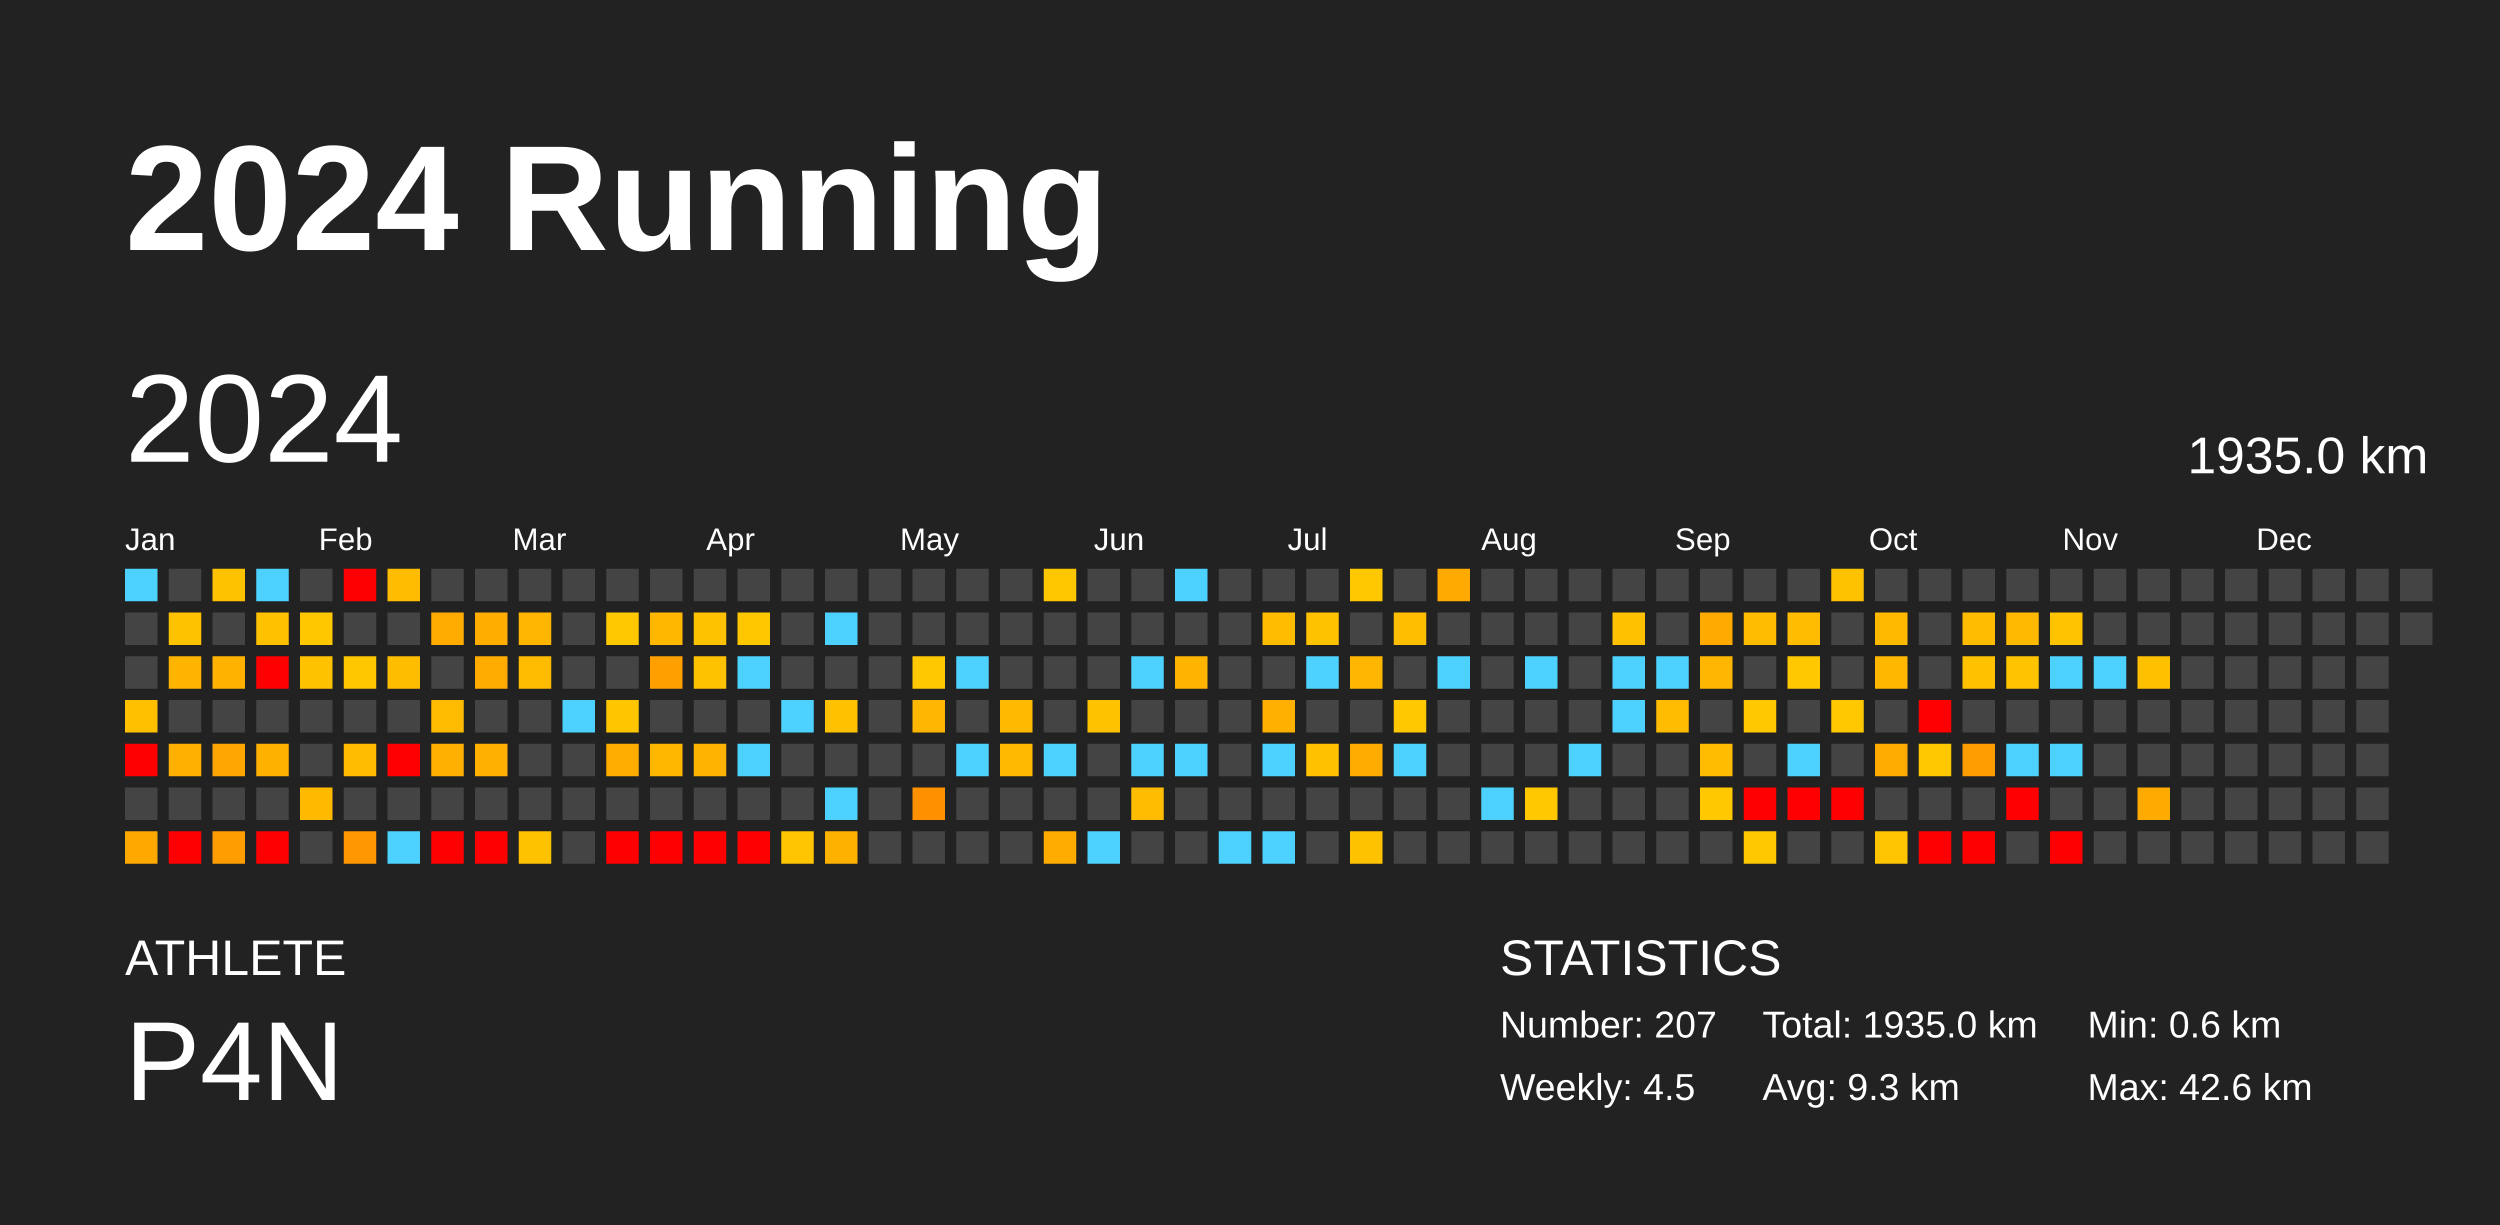
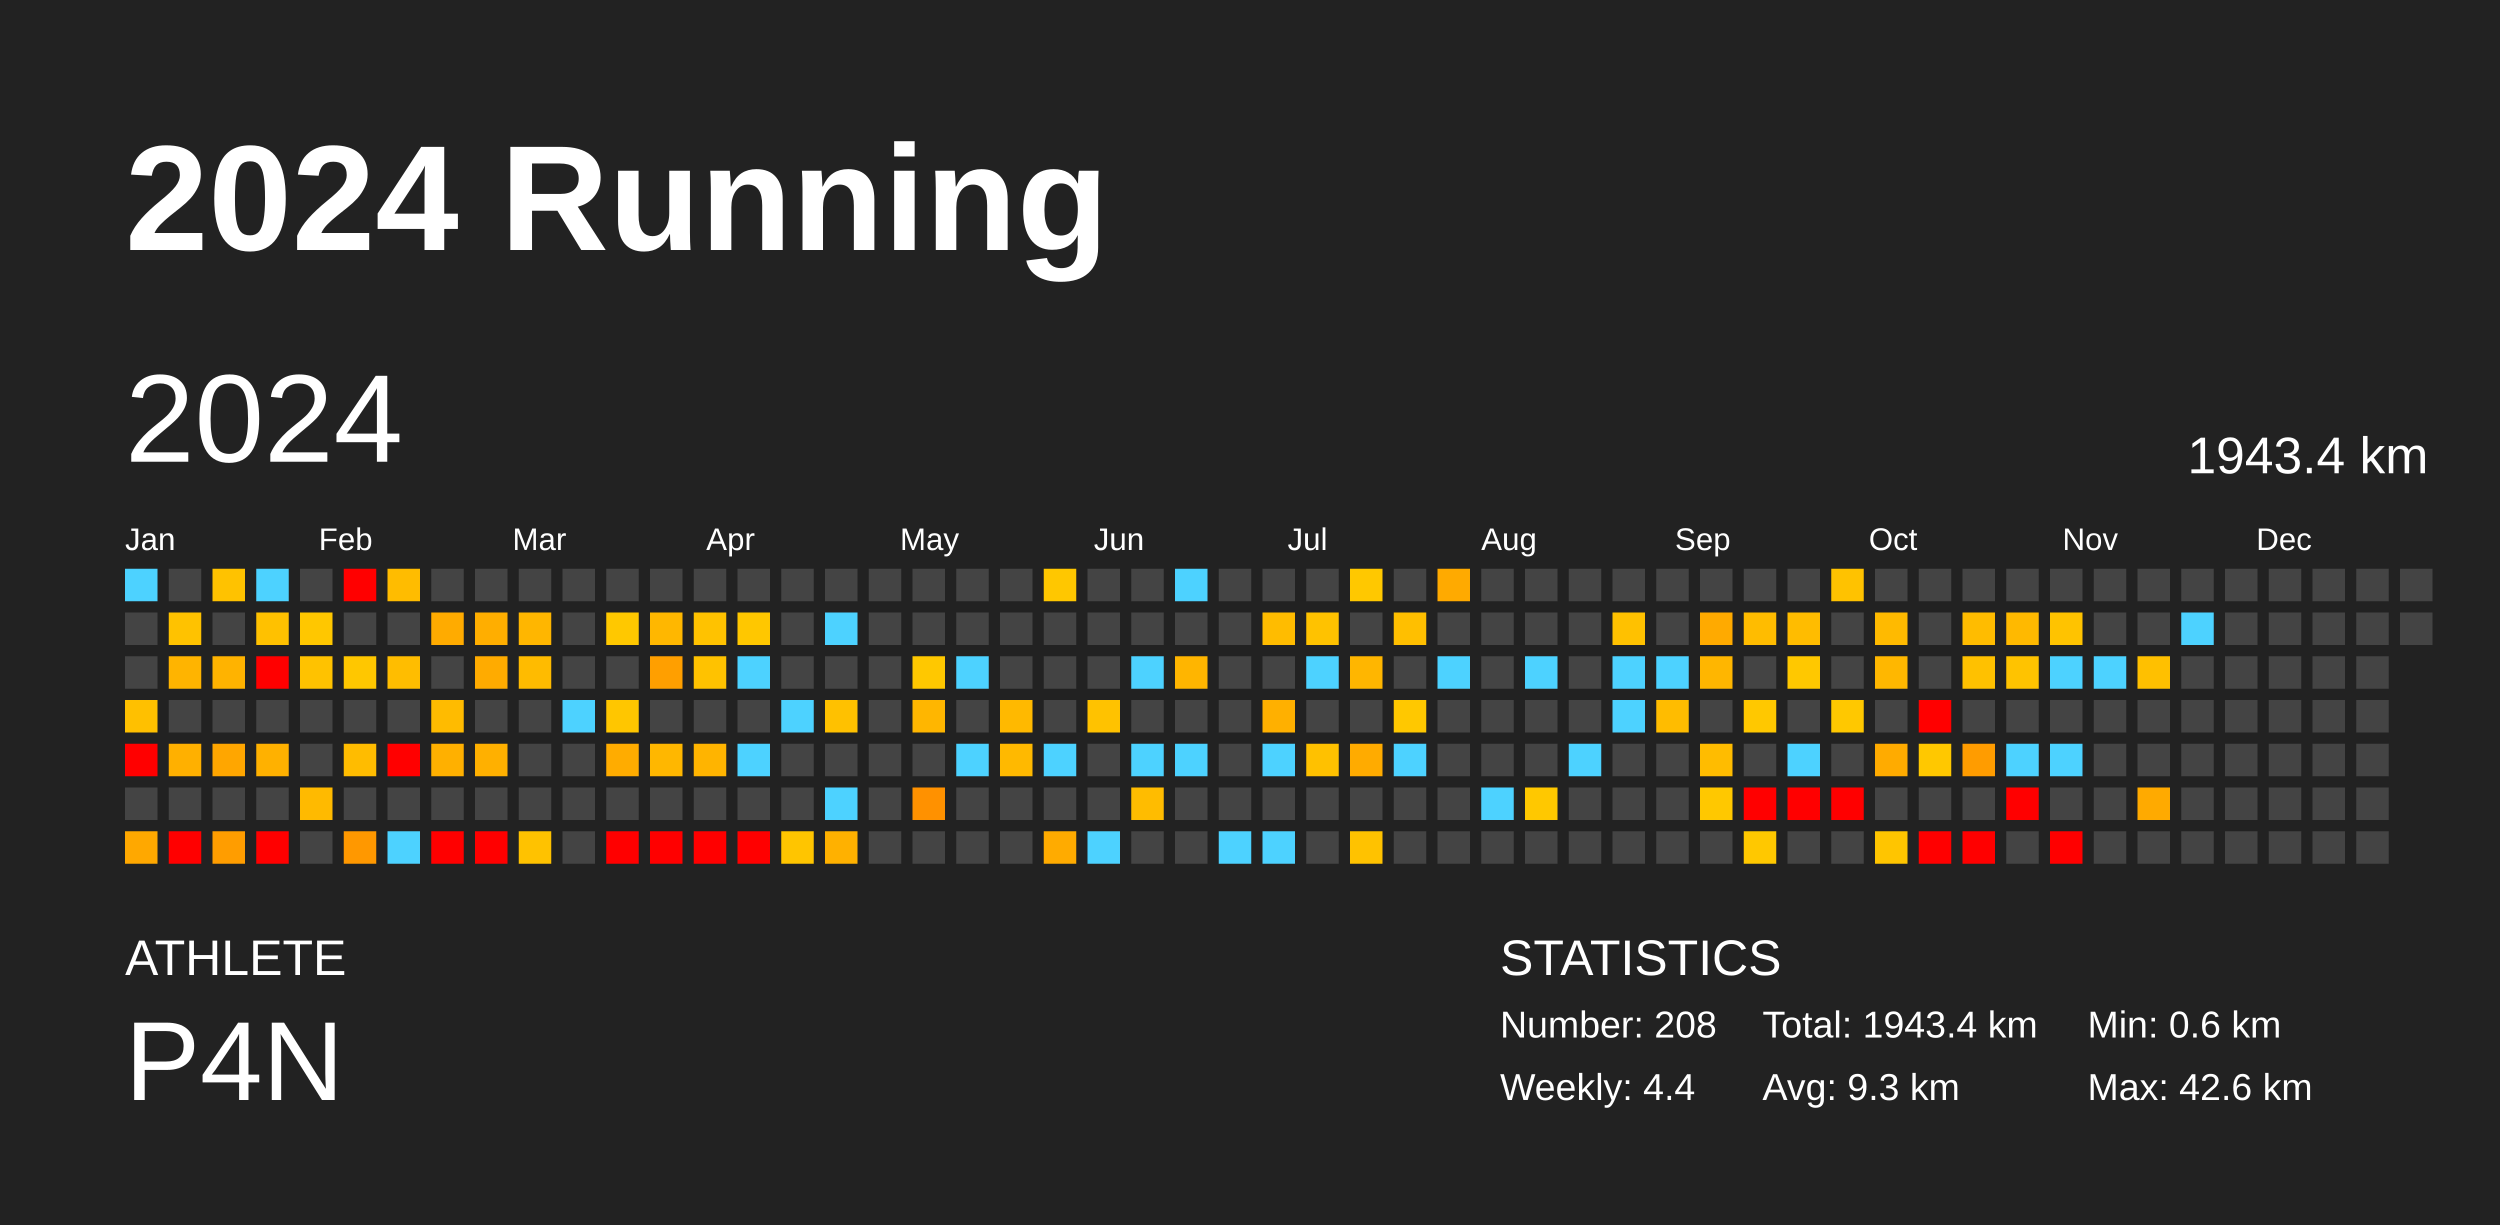
<svg xmlns="http://www.w3.org/2000/svg" baseProfile="full" height="98mm" version="1.1" viewBox="0,0,200,98" width="200mm">
  <defs />
  <rect fill="#222222" height="98" width="200" x="0" y="0" />
  <text fill="#FFFFFF" style="font-size:12px; font-family:Arial; font-weight:bold;" x="10" y="20">2024 Running</text>
  <text fill="#FFFFFF" style="font-size:4px; font-family:Arial" x="10" y="78">ATHLETE</text>
  <text fill="#FFFFFF" style="font-size:9px; font-family:Arial" x="10" y="88">P4N</text>
  <text fill="#FFFFFF" style="font-size:4px; font-family:Arial" x="120" y="78">STATISTICS</text>
-   <text fill="#FFFFFF" style="font-size:3px; font-family:Arial" x="120" y="83">Number: 207</text>
-   <text fill="#FFFFFF" style="font-size:3px; font-family:Arial" x="120" y="88">Weekly: 4.5</text>
-   <text fill="#FFFFFF" style="font-size:3px; font-family:Arial" x="141" y="83">Total: 1935.0 km</text>
+   <text fill="#FFFFFF" style="font-size:3px; font-family:Arial" x="120" y="83">Number: 208</text>
+   <text fill="#FFFFFF" style="font-size:3px; font-family:Arial" x="120" y="88">Weekly: 4.4</text>
+   <text fill="#FFFFFF" style="font-size:3px; font-family:Arial" x="141" y="83">Total: 1943.4 km</text>
  <text fill="#FFFFFF" style="font-size:3px; font-family:Arial" x="141" y="88">Avg: 9.3 km</text>
  <text fill="#FFFFFF" style="font-size:3px; font-family:Arial" x="167" y="83">Min: 0.6 km</text>
  <text fill="#FFFFFF" style="font-size:3px; font-family:Arial" x="167" y="88">Max: 42.6 km</text>
  <text dominant-baseline="hanging" fill="#FFFFFF" style="font-size:10.0px; font-family:Arial;" x="10" y="30">2024</text>
-   <text dominant-baseline="hanging" fill="#FFFFFF" style="font-size:4.125px; font-family:Arial;" x="175" y="35">1935.0 km</text>
+   <text dominant-baseline="hanging" fill="#FFFFFF" style="font-size:4.125px; font-family:Arial;" x="175" y="35">1943.4 km</text>
  <text fill="#FFFFFF" style="font-size:2.5px; font-family:Arial" x="10.0" y="44">Jan</text>
  <text fill="#FFFFFF" style="font-size:2.5px; font-family:Arial" x="25.5" y="44">Feb</text>
  <text fill="#FFFFFF" style="font-size:2.5px; font-family:Arial" x="41.0" y="44">Mar</text>
  <text fill="#FFFFFF" style="font-size:2.5px; font-family:Arial" x="56.5" y="44">Apr</text>
  <text fill="#FFFFFF" style="font-size:2.5px; font-family:Arial" x="72.0" y="44">May</text>
  <text fill="#FFFFFF" style="font-size:2.5px; font-family:Arial" x="87.5" y="44">Jun</text>
  <text fill="#FFFFFF" style="font-size:2.5px; font-family:Arial" x="103.0" y="44">Jul</text>
  <text fill="#FFFFFF" style="font-size:2.5px; font-family:Arial" x="118.5" y="44">Aug</text>
  <text fill="#FFFFFF" style="font-size:2.5px; font-family:Arial" x="134.0" y="44">Sep</text>
  <text fill="#FFFFFF" style="font-size:2.5px; font-family:Arial" x="149.5" y="44">Oct</text>
  <text fill="#FFFFFF" style="font-size:2.5px; font-family:Arial" x="165.0" y="44">Nov</text>
  <text fill="#FFFFFF" style="font-size:2.5px; font-family:Arial" x="180.5" y="44">Dec</text>
  <rect fill="#4dd2ff" height="2.6" width="2.6" x="10.0" y="45.5" />
  <rect fill="#444444" height="2.6" width="2.6" x="10.0" y="49.0" />
  <rect fill="#444444" height="2.6" width="2.6" x="10.0" y="52.5" />
  <rect fill="#ffc000" height="2.6" width="2.6" x="10.0" y="56.0" />
  <rect fill="red" height="2.6" width="2.6" x="10.0" y="59.5" />
  <rect fill="#444444" height="2.6" width="2.6" x="10.0" y="63.0" />
  <rect fill="#ffa800" height="2.6" width="2.6" x="10.0" y="66.5" />
  <rect fill="#444444" height="2.6" width="2.6" x="13.5" y="45.5" />
  <rect fill="#ffc200" height="2.6" width="2.6" x="13.5" y="49.0" />
  <rect fill="#ffb400" height="2.6" width="2.6" x="13.5" y="52.5" />
  <rect fill="#444444" height="2.6" width="2.6" x="13.5" y="56.0" />
  <rect fill="#ffb000" height="2.6" width="2.6" x="13.5" y="59.5" />
  <rect fill="#444444" height="2.6" width="2.6" x="13.5" y="63.0" />
  <rect fill="red" height="2.6" width="2.6" x="13.5" y="66.5" />
  <rect fill="#ffc200" height="2.6" width="2.6" x="17.0" y="45.5" />
  <rect fill="#444444" height="2.6" width="2.6" x="17.0" y="49.0" />
  <rect fill="#ffb300" height="2.6" width="2.6" x="17.0" y="52.5" />
  <rect fill="#444444" height="2.6" width="2.6" x="17.0" y="56.0" />
  <rect fill="#ffa600" height="2.6" width="2.6" x="17.0" y="59.5" />
  <rect fill="#444444" height="2.6" width="2.6" x="17.0" y="63.0" />
  <rect fill="#ff9d00" height="2.6" width="2.6" x="17.0" y="66.5" />
  <rect fill="#4dd2ff" height="2.6" width="2.6" x="20.5" y="45.5" />
  <rect fill="#ffc100" height="2.6" width="2.6" x="20.5" y="49.0" />
  <rect fill="red" height="2.6" width="2.6" x="20.5" y="52.5" />
  <rect fill="#444444" height="2.6" width="2.6" x="20.5" y="56.0" />
  <rect fill="#ffb100" height="2.6" width="2.6" x="20.5" y="59.5" />
  <rect fill="#444444" height="2.6" width="2.6" x="20.5" y="63.0" />
  <rect fill="red" height="2.6" width="2.6" x="20.5" y="66.5" />
  <rect fill="#444444" height="2.6" width="2.6" x="24.0" y="45.5" />
  <rect fill="#ffc700" height="2.6" width="2.6" x="24.0" y="49.0" />
  <rect fill="#ffc200" height="2.6" width="2.6" x="24.0" y="52.5" />
  <rect fill="#444444" height="2.6" width="2.6" x="24.0" y="56.0" />
  <rect fill="#444444" height="2.6" width="2.6" x="24.0" y="59.5" />
  <rect fill="#ffba00" height="2.6" width="2.6" x="24.0" y="63.0" />
  <rect fill="#444444" height="2.6" width="2.6" x="24.0" y="66.5" />
  <rect fill="red" height="2.6" width="2.6" x="27.5" y="45.5" />
  <rect fill="#444444" height="2.6" width="2.6" x="27.5" y="49.0" />
  <rect fill="#ffc700" height="2.6" width="2.6" x="27.5" y="52.5" />
  <rect fill="#444444" height="2.6" width="2.6" x="27.5" y="56.0" />
  <rect fill="#ffbc00" height="2.6" width="2.6" x="27.5" y="59.5" />
  <rect fill="#444444" height="2.6" width="2.6" x="27.5" y="63.0" />
  <rect fill="#ff9800" height="2.6" width="2.6" x="27.5" y="66.5" />
  <rect fill="#ffbc00" height="2.6" width="2.6" x="31.0" y="45.5" />
  <rect fill="#444444" height="2.6" width="2.6" x="31.0" y="49.0" />
  <rect fill="#ffbd00" height="2.6" width="2.6" x="31.0" y="52.5" />
  <rect fill="#444444" height="2.6" width="2.6" x="31.0" y="56.0" />
  <rect fill="red" height="2.6" width="2.6" x="31.0" y="59.5" />
  <rect fill="#444444" height="2.6" width="2.6" x="31.0" y="63.0" />
  <rect fill="#4dd2ff" height="2.6" width="2.6" x="31.0" y="66.5" />
  <rect fill="#444444" height="2.6" width="2.6" x="34.5" y="45.5" />
  <rect fill="#ffab00" height="2.6" width="2.6" x="34.5" y="49.0" />
  <rect fill="#444444" height="2.6" width="2.6" x="34.5" y="52.5" />
  <rect fill="#ffbb00" height="2.6" width="2.6" x="34.5" y="56.0" />
  <rect fill="#ffb000" height="2.6" width="2.6" x="34.5" y="59.5" />
  <rect fill="#444444" height="2.6" width="2.6" x="34.5" y="63.0" />
  <rect fill="red" height="2.6" width="2.6" x="34.5" y="66.5" />
  <rect fill="#444444" height="2.6" width="2.6" x="38.0" y="45.5" />
  <rect fill="#ffae00" height="2.6" width="2.6" x="38.0" y="49.0" />
  <rect fill="#ffab00" height="2.6" width="2.6" x="38.0" y="52.5" />
  <rect fill="#444444" height="2.6" width="2.6" x="38.0" y="56.0" />
  <rect fill="#ffb000" height="2.6" width="2.6" x="38.0" y="59.5" />
  <rect fill="#444444" height="2.6" width="2.6" x="38.0" y="63.0" />
  <rect fill="red" height="2.6" width="2.6" x="38.0" y="66.5" />
  <rect fill="#444444" height="2.6" width="2.6" x="41.5" y="45.5" />
  <rect fill="#ffb600" height="2.6" width="2.6" x="41.5" y="49.0" />
  <rect fill="#ffbb00" height="2.6" width="2.6" x="41.5" y="52.5" />
  <rect fill="#444444" height="2.6" width="2.6" x="41.5" y="56.0" />
  <rect fill="#444444" height="2.6" width="2.6" x="41.5" y="59.5" />
  <rect fill="#444444" height="2.6" width="2.6" x="41.5" y="63.0" />
  <rect fill="#ffc200" height="2.6" width="2.6" x="41.5" y="66.5" />
  <rect fill="#444444" height="2.6" width="2.6" x="45.0" y="45.5" />
  <rect fill="#444444" height="2.6" width="2.6" x="45.0" y="49.0" />
  <rect fill="#444444" height="2.6" width="2.6" x="45.0" y="52.5" />
  <rect fill="#4dd2ff" height="2.6" width="2.6" x="45.0" y="56.0" />
  <rect fill="#444444" height="2.6" width="2.6" x="45.0" y="59.5" />
  <rect fill="#444444" height="2.6" width="2.6" x="45.0" y="63.0" />
  <rect fill="#444444" height="2.6" width="2.6" x="45.0" y="66.5" />
  <rect fill="#444444" height="2.6" width="2.6" x="48.5" y="45.5" />
  <rect fill="#ffc800" height="2.6" width="2.6" x="48.5" y="49.0" />
  <rect fill="#444444" height="2.6" width="2.6" x="48.5" y="52.5" />
  <rect fill="#ffc600" height="2.6" width="2.6" x="48.5" y="56.0" />
  <rect fill="#ffac00" height="2.6" width="2.6" x="48.5" y="59.5" />
  <rect fill="#444444" height="2.6" width="2.6" x="48.5" y="63.0" />
  <rect fill="red" height="2.6" width="2.6" x="48.5" y="66.5" />
  <rect fill="#444444" height="2.6" width="2.6" x="52.0" y="45.5" />
  <rect fill="#ffb700" height="2.6" width="2.6" x="52.0" y="49.0" />
  <rect fill="#ff9f00" height="2.6" width="2.6" x="52.0" y="52.5" />
  <rect fill="#444444" height="2.6" width="2.6" x="52.0" y="56.0" />
  <rect fill="#ffb700" height="2.6" width="2.6" x="52.0" y="59.5" />
  <rect fill="#444444" height="2.6" width="2.6" x="52.0" y="63.0" />
  <rect fill="red" height="2.6" width="2.6" x="52.0" y="66.5" />
  <rect fill="#444444" height="2.6" width="2.6" x="55.5" y="45.5" />
  <rect fill="#ffc200" height="2.6" width="2.6" x="55.5" y="49.0" />
  <rect fill="#ffc200" height="2.6" width="2.6" x="55.5" y="52.5" />
  <rect fill="#444444" height="2.6" width="2.6" x="55.5" y="56.0" />
  <rect fill="#ffb400" height="2.6" width="2.6" x="55.5" y="59.5" />
  <rect fill="#444444" height="2.6" width="2.6" x="55.5" y="63.0" />
  <rect fill="red" height="2.6" width="2.6" x="55.5" y="66.5" />
  <rect fill="#444444" height="2.6" width="2.6" x="59.0" y="45.5" />
  <rect fill="#ffc700" height="2.6" width="2.6" x="59.0" y="49.0" />
  <rect fill="#4dd2ff" height="2.6" width="2.6" x="59.0" y="52.5" />
  <rect fill="#444444" height="2.6" width="2.6" x="59.0" y="56.0" />
  <rect fill="#4dd2ff" height="2.6" width="2.6" x="59.0" y="59.5" />
  <rect fill="#444444" height="2.6" width="2.6" x="59.0" y="63.0" />
  <rect fill="red" height="2.6" width="2.6" x="59.0" y="66.5" />
  <rect fill="#444444" height="2.6" width="2.6" x="62.5" y="45.5" />
  <rect fill="#444444" height="2.6" width="2.6" x="62.5" y="49.0" />
  <rect fill="#444444" height="2.6" width="2.6" x="62.5" y="52.5" />
  <rect fill="#4dd2ff" height="2.6" width="2.6" x="62.5" y="56.0" />
  <rect fill="#444444" height="2.6" width="2.6" x="62.5" y="59.5" />
  <rect fill="#444444" height="2.6" width="2.6" x="62.5" y="63.0" />
  <rect fill="#ffc500" height="2.6" width="2.6" x="62.5" y="66.5" />
  <rect fill="#444444" height="2.6" width="2.6" x="66.0" y="45.5" />
  <rect fill="#4dd2ff" height="2.6" width="2.6" x="66.0" y="49.0" />
  <rect fill="#444444" height="2.6" width="2.6" x="66.0" y="52.5" />
  <rect fill="#ffc100" height="2.6" width="2.6" x="66.0" y="56.0" />
  <rect fill="#444444" height="2.6" width="2.6" x="66.0" y="59.5" />
  <rect fill="#4dd2ff" height="2.6" width="2.6" x="66.0" y="63.0" />
  <rect fill="#ffb100" height="2.6" width="2.6" x="66.0" y="66.5" />
  <rect fill="#444444" height="2.6" width="2.6" x="69.5" y="45.5" />
  <rect fill="#444444" height="2.6" width="2.6" x="69.5" y="49.0" />
  <rect fill="#444444" height="2.6" width="2.6" x="69.5" y="52.5" />
  <rect fill="#444444" height="2.6" width="2.6" x="69.5" y="56.0" />
  <rect fill="#444444" height="2.6" width="2.6" x="69.5" y="59.5" />
  <rect fill="#444444" height="2.6" width="2.6" x="69.5" y="63.0" />
  <rect fill="#444444" height="2.6" width="2.6" x="69.5" y="66.5" />
  <rect fill="#444444" height="2.6" width="2.6" x="73.0" y="45.5" />
  <rect fill="#444444" height="2.6" width="2.6" x="73.0" y="49.0" />
  <rect fill="#ffc800" height="2.6" width="2.6" x="73.0" y="52.5" />
  <rect fill="#ffb600" height="2.6" width="2.6" x="73.0" y="56.0" />
  <rect fill="#444444" height="2.6" width="2.6" x="73.0" y="59.5" />
  <rect fill="#ff9100" height="2.6" width="2.6" x="73.0" y="63.0" />
  <rect fill="#444444" height="2.6" width="2.6" x="73.0" y="66.5" />
  <rect fill="#444444" height="2.6" width="2.6" x="76.5" y="45.5" />
  <rect fill="#444444" height="2.6" width="2.6" x="76.5" y="49.0" />
  <rect fill="#4dd2ff" height="2.6" width="2.6" x="76.5" y="52.5" />
  <rect fill="#444444" height="2.6" width="2.6" x="76.5" y="56.0" />
  <rect fill="#4dd2ff" height="2.6" width="2.6" x="76.5" y="59.5" />
  <rect fill="#444444" height="2.6" width="2.6" x="76.5" y="63.0" />
  <rect fill="#444444" height="2.6" width="2.6" x="76.5" y="66.5" />
  <rect fill="#444444" height="2.6" width="2.6" x="80.0" y="45.5" />
  <rect fill="#444444" height="2.6" width="2.6" x="80.0" y="49.0" />
  <rect fill="#444444" height="2.6" width="2.6" x="80.0" y="52.5" />
  <rect fill="#ffb900" height="2.6" width="2.6" x="80.0" y="56.0" />
  <rect fill="#ffb900" height="2.6" width="2.6" x="80.0" y="59.5" />
  <rect fill="#444444" height="2.6" width="2.6" x="80.0" y="63.0" />
  <rect fill="#444444" height="2.6" width="2.6" x="80.0" y="66.5" />
  <rect fill="#ffc700" height="2.6" width="2.6" x="83.5" y="45.5" />
  <rect fill="#444444" height="2.6" width="2.6" x="83.5" y="49.0" />
  <rect fill="#444444" height="2.6" width="2.6" x="83.5" y="52.5" />
  <rect fill="#444444" height="2.6" width="2.6" x="83.5" y="56.0" />
  <rect fill="#4dd2ff" height="2.6" width="2.6" x="83.5" y="59.5" />
  <rect fill="#444444" height="2.6" width="2.6" x="83.5" y="63.0" />
  <rect fill="#ffab00" height="2.6" width="2.6" x="83.5" y="66.5" />
  <rect fill="#444444" height="2.6" width="2.6" x="87.0" y="45.5" />
  <rect fill="#444444" height="2.6" width="2.6" x="87.0" y="49.0" />
  <rect fill="#444444" height="2.6" width="2.6" x="87.0" y="52.5" />
  <rect fill="#ffc200" height="2.6" width="2.6" x="87.0" y="56.0" />
  <rect fill="#444444" height="2.6" width="2.6" x="87.0" y="59.5" />
  <rect fill="#444444" height="2.6" width="2.6" x="87.0" y="63.0" />
  <rect fill="#4dd2ff" height="2.6" width="2.6" x="87.0" y="66.5" />
  <rect fill="#444444" height="2.6" width="2.6" x="90.5" y="45.5" />
  <rect fill="#444444" height="2.6" width="2.6" x="90.5" y="49.0" />
  <rect fill="#4dd2ff" height="2.6" width="2.6" x="90.5" y="52.5" />
  <rect fill="#444444" height="2.6" width="2.6" x="90.5" y="56.0" />
  <rect fill="#4dd2ff" height="2.6" width="2.6" x="90.5" y="59.5" />
  <rect fill="#ffbc00" height="2.6" width="2.6" x="90.5" y="63.0" />
  <rect fill="#444444" height="2.6" width="2.6" x="90.5" y="66.5" />
  <rect fill="#4dd2ff" height="2.6" width="2.6" x="94.0" y="45.5" />
  <rect fill="#444444" height="2.6" width="2.6" x="94.0" y="49.0" />
  <rect fill="#ffb500" height="2.6" width="2.6" x="94.0" y="52.5" />
  <rect fill="#444444" height="2.6" width="2.6" x="94.0" y="56.0" />
  <rect fill="#4dd2ff" height="2.6" width="2.6" x="94.0" y="59.5" />
  <rect fill="#444444" height="2.6" width="2.6" x="94.0" y="63.0" />
  <rect fill="#444444" height="2.6" width="2.6" x="94.0" y="66.5" />
  <rect fill="#444444" height="2.6" width="2.6" x="97.5" y="45.5" />
  <rect fill="#444444" height="2.6" width="2.6" x="97.5" y="49.0" />
  <rect fill="#444444" height="2.6" width="2.6" x="97.5" y="52.5" />
  <rect fill="#444444" height="2.6" width="2.6" x="97.5" y="56.0" />
  <rect fill="#444444" height="2.6" width="2.6" x="97.5" y="59.5" />
  <rect fill="#444444" height="2.6" width="2.6" x="97.5" y="63.0" />
  <rect fill="#4dd2ff" height="2.6" width="2.6" x="97.5" y="66.5" />
  <rect fill="#444444" height="2.6" width="2.6" x="101.0" y="45.5" />
  <rect fill="#ffbc00" height="2.6" width="2.6" x="101.0" y="49.0" />
  <rect fill="#444444" height="2.6" width="2.6" x="101.0" y="52.5" />
  <rect fill="#ffb000" height="2.6" width="2.6" x="101.0" y="56.0" />
  <rect fill="#4dd2ff" height="2.6" width="2.6" x="101.0" y="59.5" />
  <rect fill="#444444" height="2.6" width="2.6" x="101.0" y="63.0" />
  <rect fill="#4dd2ff" height="2.6" width="2.6" x="101.0" y="66.5" />
  <rect fill="#444444" height="2.6" width="2.6" x="104.5" y="45.5" />
  <rect fill="#ffc200" height="2.6" width="2.6" x="104.5" y="49.0" />
  <rect fill="#4dd2ff" height="2.6" width="2.6" x="104.5" y="52.5" />
  <rect fill="#444444" height="2.6" width="2.6" x="104.5" y="56.0" />
  <rect fill="#ffc100" height="2.6" width="2.6" x="104.5" y="59.5" />
  <rect fill="#444444" height="2.6" width="2.6" x="104.5" y="63.0" />
  <rect fill="#444444" height="2.6" width="2.6" x="104.5" y="66.5" />
  <rect fill="#ffc800" height="2.6" width="2.6" x="108.0" y="45.5" />
  <rect fill="#444444" height="2.6" width="2.6" x="108.0" y="49.0" />
  <rect fill="#ffb600" height="2.6" width="2.6" x="108.0" y="52.5" />
  <rect fill="#444444" height="2.6" width="2.6" x="108.0" y="56.0" />
  <rect fill="#ffab00" height="2.6" width="2.6" x="108.0" y="59.5" />
  <rect fill="#444444" height="2.6" width="2.6" x="108.0" y="63.0" />
  <rect fill="#ffc200" height="2.6" width="2.6" x="108.0" y="66.5" />
  <rect fill="#444444" height="2.6" width="2.6" x="111.5" y="45.5" />
  <rect fill="#ffbf00" height="2.6" width="2.6" x="111.5" y="49.0" />
  <rect fill="#444444" height="2.6" width="2.6" x="111.5" y="52.5" />
  <rect fill="#ffc800" height="2.6" width="2.6" x="111.5" y="56.0" />
  <rect fill="#4dd2ff" height="2.6" width="2.6" x="111.5" y="59.5" />
  <rect fill="#444444" height="2.6" width="2.6" x="111.5" y="63.0" />
  <rect fill="#444444" height="2.6" width="2.6" x="111.5" y="66.5" />
  <rect fill="#ffaa00" height="2.6" width="2.6" x="115.0" y="45.5" />
  <rect fill="#444444" height="2.6" width="2.6" x="115.0" y="49.0" />
  <rect fill="#4dd2ff" height="2.6" width="2.6" x="115.0" y="52.5" />
  <rect fill="#444444" height="2.6" width="2.6" x="115.0" y="56.0" />
  <rect fill="#444444" height="2.6" width="2.6" x="115.0" y="59.5" />
  <rect fill="#444444" height="2.6" width="2.6" x="115.0" y="63.0" />
  <rect fill="#444444" height="2.6" width="2.6" x="115.0" y="66.5" />
  <rect fill="#444444" height="2.6" width="2.6" x="118.5" y="45.5" />
  <rect fill="#444444" height="2.6" width="2.6" x="118.5" y="49.0" />
  <rect fill="#444444" height="2.6" width="2.6" x="118.5" y="52.5" />
  <rect fill="#444444" height="2.6" width="2.6" x="118.5" y="56.0" />
  <rect fill="#444444" height="2.6" width="2.6" x="118.5" y="59.5" />
  <rect fill="#4dd2ff" height="2.6" width="2.6" x="118.5" y="63.0" />
  <rect fill="#444444" height="2.6" width="2.6" x="118.5" y="66.5" />
  <rect fill="#444444" height="2.6" width="2.6" x="122.0" y="45.5" />
  <rect fill="#444444" height="2.6" width="2.6" x="122.0" y="49.0" />
  <rect fill="#4dd2ff" height="2.6" width="2.6" x="122.0" y="52.5" />
  <rect fill="#444444" height="2.6" width="2.6" x="122.0" y="56.0" />
  <rect fill="#444444" height="2.6" width="2.6" x="122.0" y="59.5" />
  <rect fill="#ffc800" height="2.6" width="2.6" x="122.0" y="63.0" />
  <rect fill="#444444" height="2.6" width="2.6" x="122.0" y="66.5" />
  <rect fill="#444444" height="2.6" width="2.6" x="125.5" y="45.5" />
  <rect fill="#444444" height="2.6" width="2.6" x="125.5" y="49.0" />
  <rect fill="#444444" height="2.6" width="2.6" x="125.5" y="52.5" />
  <rect fill="#444444" height="2.6" width="2.6" x="125.5" y="56.0" />
  <rect fill="#4dd2ff" height="2.6" width="2.6" x="125.5" y="59.5" />
  <rect fill="#444444" height="2.6" width="2.6" x="125.5" y="63.0" />
  <rect fill="#444444" height="2.6" width="2.6" x="125.5" y="66.5" />
  <rect fill="#444444" height="2.6" width="2.6" x="129.0" y="45.5" />
  <rect fill="#ffc100" height="2.6" width="2.6" x="129.0" y="49.0" />
  <rect fill="#4dd2ff" height="2.6" width="2.6" x="129.0" y="52.5" />
  <rect fill="#4dd2ff" height="2.6" width="2.6" x="129.0" y="56.0" />
  <rect fill="#444444" height="2.6" width="2.6" x="129.0" y="59.5" />
  <rect fill="#444444" height="2.6" width="2.6" x="129.0" y="63.0" />
  <rect fill="#444444" height="2.6" width="2.6" x="129.0" y="66.5" />
  <rect fill="#444444" height="2.6" width="2.6" x="132.5" y="45.5" />
  <rect fill="#444444" height="2.6" width="2.6" x="132.5" y="49.0" />
  <rect fill="#4dd2ff" height="2.6" width="2.6" x="132.5" y="52.5" />
  <rect fill="#ffbc00" height="2.6" width="2.6" x="132.5" y="56.0" />
  <rect fill="#444444" height="2.6" width="2.6" x="132.5" y="59.5" />
  <rect fill="#444444" height="2.6" width="2.6" x="132.5" y="63.0" />
  <rect fill="#444444" height="2.6" width="2.6" x="132.5" y="66.5" />
  <rect fill="#444444" height="2.6" width="2.6" x="136.0" y="45.5" />
  <rect fill="#ffaa00" height="2.6" width="2.6" x="136.0" y="49.0" />
  <rect fill="#ffb600" height="2.6" width="2.6" x="136.0" y="52.5" />
  <rect fill="#444444" height="2.6" width="2.6" x="136.0" y="56.0" />
  <rect fill="#ffbc00" height="2.6" width="2.6" x="136.0" y="59.5" />
  <rect fill="#ffc800" height="2.6" width="2.6" x="136.0" y="63.0" />
  <rect fill="#444444" height="2.6" width="2.6" x="136.0" y="66.5" />
  <rect fill="#444444" height="2.6" width="2.6" x="139.5" y="45.5" />
  <rect fill="#ffbc00" height="2.6" width="2.6" x="139.5" y="49.0" />
  <rect fill="#444444" height="2.6" width="2.6" x="139.5" y="52.5" />
  <rect fill="#ffc800" height="2.6" width="2.6" x="139.5" y="56.0" />
  <rect fill="#444444" height="2.6" width="2.6" x="139.5" y="59.5" />
  <rect fill="red" height="2.6" width="2.6" x="139.5" y="63.0" />
  <rect fill="#ffc800" height="2.6" width="2.6" x="139.5" y="66.5" />
  <rect fill="#444444" height="2.6" width="2.6" x="143.0" y="45.5" />
  <rect fill="#ffbc00" height="2.6" width="2.6" x="143.0" y="49.0" />
  <rect fill="#ffc800" height="2.6" width="2.6" x="143.0" y="52.5" />
  <rect fill="#444444" height="2.6" width="2.6" x="143.0" y="56.0" />
  <rect fill="#4dd2ff" height="2.6" width="2.6" x="143.0" y="59.5" />
  <rect fill="red" height="2.6" width="2.6" x="143.0" y="63.0" />
  <rect fill="#444444" height="2.6" width="2.6" x="143.0" y="66.5" />
  <rect fill="#ffc200" height="2.6" width="2.6" x="146.5" y="45.5" />
  <rect fill="#444444" height="2.6" width="2.6" x="146.5" y="49.0" />
  <rect fill="#444444" height="2.6" width="2.6" x="146.5" y="52.5" />
  <rect fill="#ffc800" height="2.6" width="2.6" x="146.5" y="56.0" />
  <rect fill="#444444" height="2.6" width="2.6" x="146.5" y="59.5" />
  <rect fill="red" height="2.6" width="2.6" x="146.5" y="63.0" />
  <rect fill="#444444" height="2.6" width="2.6" x="146.5" y="66.5" />
  <rect fill="#444444" height="2.6" width="2.6" x="150.0" y="45.5" />
  <rect fill="#ffba00" height="2.6" width="2.6" x="150.0" y="49.0" />
  <rect fill="#ffb700" height="2.6" width="2.6" x="150.0" y="52.5" />
  <rect fill="#444444" height="2.6" width="2.6" x="150.0" y="56.0" />
  <rect fill="#ffab00" height="2.6" width="2.6" x="150.0" y="59.5" />
  <rect fill="#444444" height="2.6" width="2.6" x="150.0" y="63.0" />
  <rect fill="#ffc500" height="2.6" width="2.6" x="150.0" y="66.5" />
  <rect fill="#444444" height="2.6" width="2.6" x="153.5" y="45.5" />
  <rect fill="#444444" height="2.6" width="2.6" x="153.5" y="49.0" />
  <rect fill="#444444" height="2.6" width="2.6" x="153.5" y="52.5" />
  <rect fill="red" height="2.6" width="2.6" x="153.5" y="56.0" />
  <rect fill="#ffc800" height="2.6" width="2.6" x="153.5" y="59.5" />
  <rect fill="#444444" height="2.6" width="2.6" x="153.5" y="63.0" />
  <rect fill="red" height="2.6" width="2.6" x="153.5" y="66.5" />
  <rect fill="#444444" height="2.6" width="2.6" x="157.0" y="45.5" />
  <rect fill="#ffbc00" height="2.6" width="2.6" x="157.0" y="49.0" />
  <rect fill="#ffc100" height="2.6" width="2.6" x="157.0" y="52.5" />
  <rect fill="#444444" height="2.6" width="2.6" x="157.0" y="56.0" />
  <rect fill="#ff9c00" height="2.6" width="2.6" x="157.0" y="59.5" />
  <rect fill="#444444" height="2.6" width="2.6" x="157.0" y="63.0" />
  <rect fill="red" height="2.6" width="2.6" x="157.0" y="66.5" />
  <rect fill="#444444" height="2.6" width="2.6" x="160.5" y="45.5" />
  <rect fill="#ffb900" height="2.6" width="2.6" x="160.5" y="49.0" />
  <rect fill="#ffc300" height="2.6" width="2.6" x="160.5" y="52.5" />
  <rect fill="#444444" height="2.6" width="2.6" x="160.5" y="56.0" />
  <rect fill="#4dd2ff" height="2.6" width="2.6" x="160.5" y="59.5" />
  <rect fill="red" height="2.6" width="2.6" x="160.5" y="63.0" />
  <rect fill="#444444" height="2.6" width="2.6" x="160.5" y="66.5" />
  <rect fill="#444444" height="2.6" width="2.6" x="164.0" y="45.5" />
  <rect fill="#ffc300" height="2.6" width="2.6" x="164.0" y="49.0" />
  <rect fill="#4dd2ff" height="2.6" width="2.6" x="164.0" y="52.5" />
  <rect fill="#444444" height="2.6" width="2.6" x="164.0" y="56.0" />
  <rect fill="#4dd2ff" height="2.6" width="2.6" x="164.0" y="59.5" />
  <rect fill="#444444" height="2.6" width="2.6" x="164.0" y="63.0" />
  <rect fill="red" height="2.6" width="2.6" x="164.0" y="66.5" />
  <rect fill="#444444" height="2.6" width="2.6" x="167.5" y="45.5" />
  <rect fill="#444444" height="2.6" width="2.6" x="167.5" y="49.0" />
  <rect fill="#4dd2ff" height="2.6" width="2.6" x="167.5" y="52.5" />
  <rect fill="#444444" height="2.6" width="2.6" x="167.5" y="56.0" />
  <rect fill="#444444" height="2.6" width="2.6" x="167.5" y="59.5" />
  <rect fill="#444444" height="2.6" width="2.6" x="167.5" y="63.0" />
  <rect fill="#444444" height="2.6" width="2.6" x="167.5" y="66.5" />
  <rect fill="#444444" height="2.6" width="2.6" x="171.0" y="45.5" />
  <rect fill="#444444" height="2.6" width="2.6" x="171.0" y="49.0" />
  <rect fill="#ffc000" height="2.6" width="2.6" x="171.0" y="52.5" />
  <rect fill="#444444" height="2.6" width="2.6" x="171.0" y="56.0" />
  <rect fill="#444444" height="2.6" width="2.6" x="171.0" y="59.5" />
  <rect fill="#ffaa00" height="2.6" width="2.6" x="171.0" y="63.0" />
  <rect fill="#444444" height="2.6" width="2.6" x="171.0" y="66.5" />
  <rect fill="#444444" height="2.6" width="2.6" x="174.5" y="45.5" />
-   <rect fill="#444444" height="2.6" width="2.6" x="174.5" y="49.0" />
+   <rect fill="#4dd2ff" height="2.6" width="2.6" x="174.5" y="49.0" />
  <rect fill="#444444" height="2.6" width="2.6" x="174.5" y="52.5" />
  <rect fill="#444444" height="2.6" width="2.6" x="174.5" y="56.0" />
  <rect fill="#444444" height="2.6" width="2.6" x="174.5" y="59.5" />
  <rect fill="#444444" height="2.6" width="2.6" x="174.5" y="63.0" />
  <rect fill="#444444" height="2.6" width="2.6" x="174.5" y="66.5" />
  <rect fill="#444444" height="2.6" width="2.6" x="178.0" y="45.5" />
  <rect fill="#444444" height="2.6" width="2.6" x="178.0" y="49.0" />
  <rect fill="#444444" height="2.6" width="2.6" x="178.0" y="52.5" />
  <rect fill="#444444" height="2.6" width="2.6" x="178.0" y="56.0" />
  <rect fill="#444444" height="2.6" width="2.6" x="178.0" y="59.5" />
  <rect fill="#444444" height="2.6" width="2.6" x="178.0" y="63.0" />
  <rect fill="#444444" height="2.6" width="2.6" x="178.0" y="66.5" />
  <rect fill="#444444" height="2.6" width="2.6" x="181.5" y="45.5" />
  <rect fill="#444444" height="2.6" width="2.6" x="181.5" y="49.0" />
  <rect fill="#444444" height="2.6" width="2.6" x="181.5" y="52.5" />
  <rect fill="#444444" height="2.6" width="2.6" x="181.5" y="56.0" />
  <rect fill="#444444" height="2.6" width="2.6" x="181.5" y="59.5" />
  <rect fill="#444444" height="2.6" width="2.6" x="181.5" y="63.0" />
  <rect fill="#444444" height="2.6" width="2.6" x="181.5" y="66.5" />
  <rect fill="#444444" height="2.6" width="2.6" x="185.0" y="45.5" />
  <rect fill="#444444" height="2.6" width="2.6" x="185.0" y="49.0" />
  <rect fill="#444444" height="2.6" width="2.6" x="185.0" y="52.5" />
  <rect fill="#444444" height="2.6" width="2.6" x="185.0" y="56.0" />
  <rect fill="#444444" height="2.6" width="2.6" x="185.0" y="59.5" />
  <rect fill="#444444" height="2.6" width="2.6" x="185.0" y="63.0" />
  <rect fill="#444444" height="2.6" width="2.6" x="185.0" y="66.5" />
  <rect fill="#444444" height="2.6" width="2.6" x="188.5" y="45.5" />
  <rect fill="#444444" height="2.6" width="2.6" x="188.5" y="49.0" />
  <rect fill="#444444" height="2.6" width="2.6" x="188.5" y="52.5" />
  <rect fill="#444444" height="2.6" width="2.6" x="188.5" y="56.0" />
  <rect fill="#444444" height="2.6" width="2.6" x="188.5" y="59.5" />
  <rect fill="#444444" height="2.6" width="2.6" x="188.5" y="63.0" />
  <rect fill="#444444" height="2.6" width="2.6" x="188.5" y="66.5" />
  <rect fill="#444444" height="2.6" width="2.6" x="192.0" y="45.5" />
  <rect fill="#444444" height="2.6" width="2.6" x="192.0" y="49.0" />
</svg>
